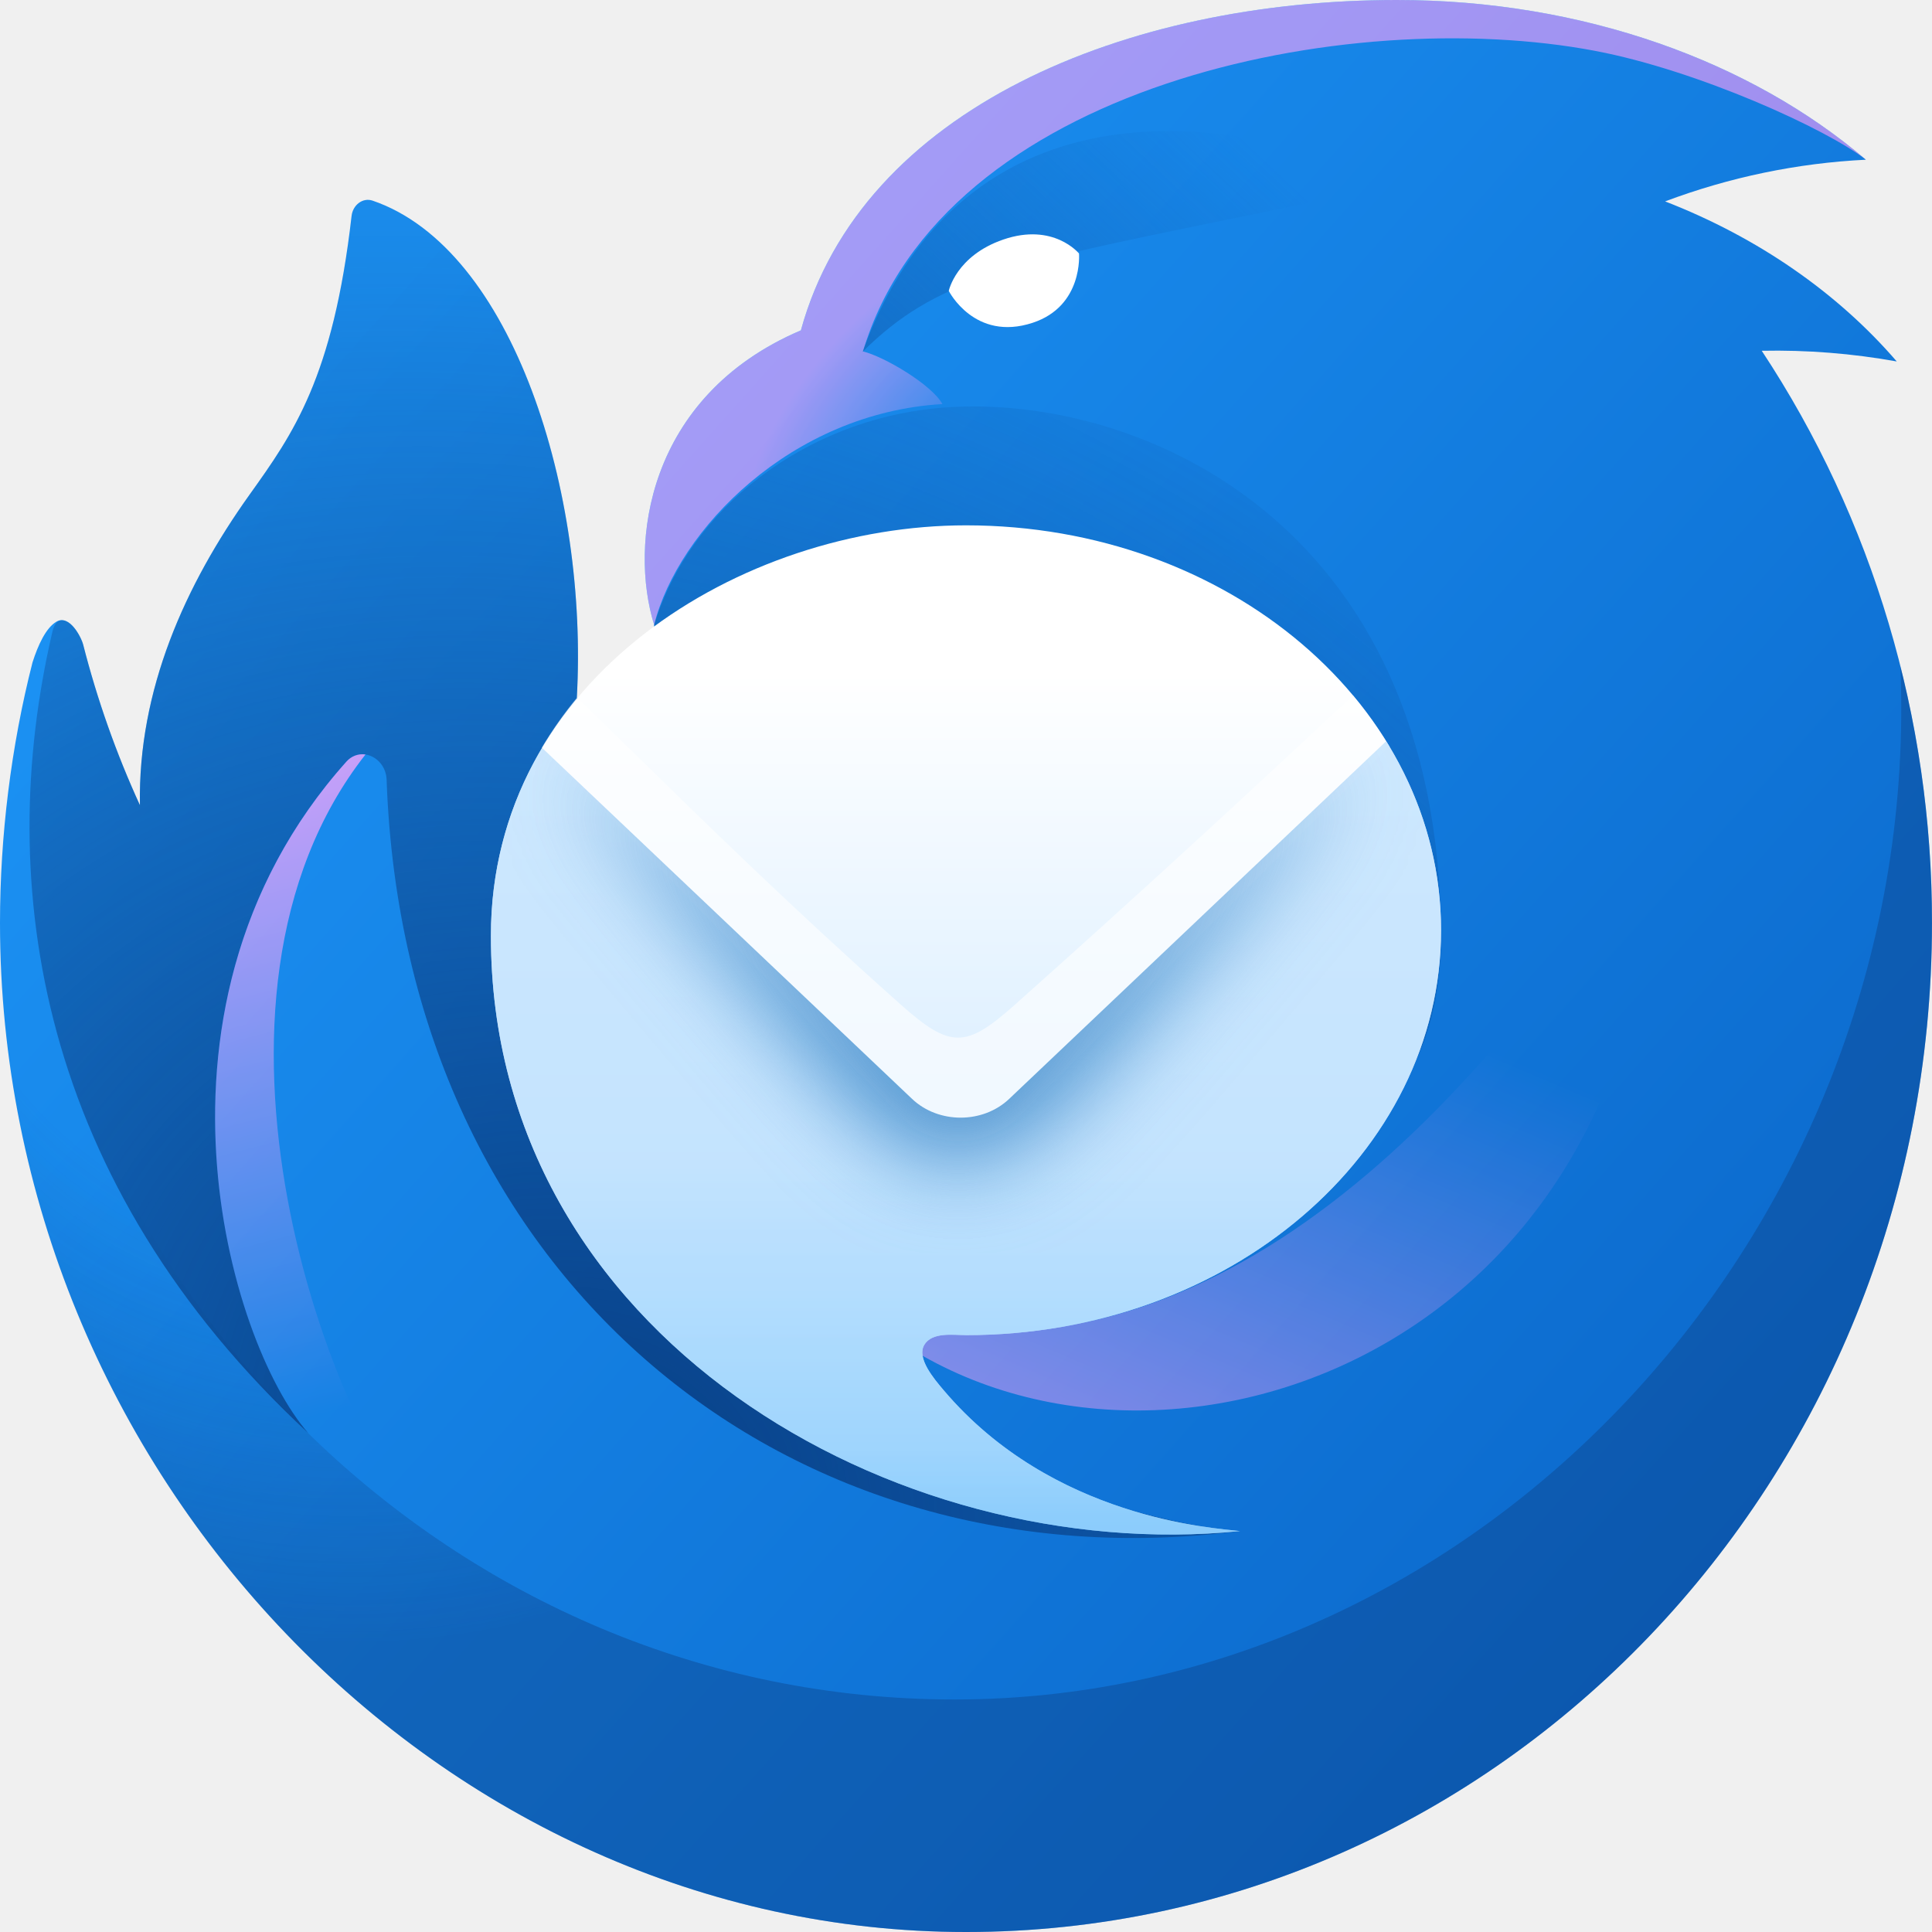
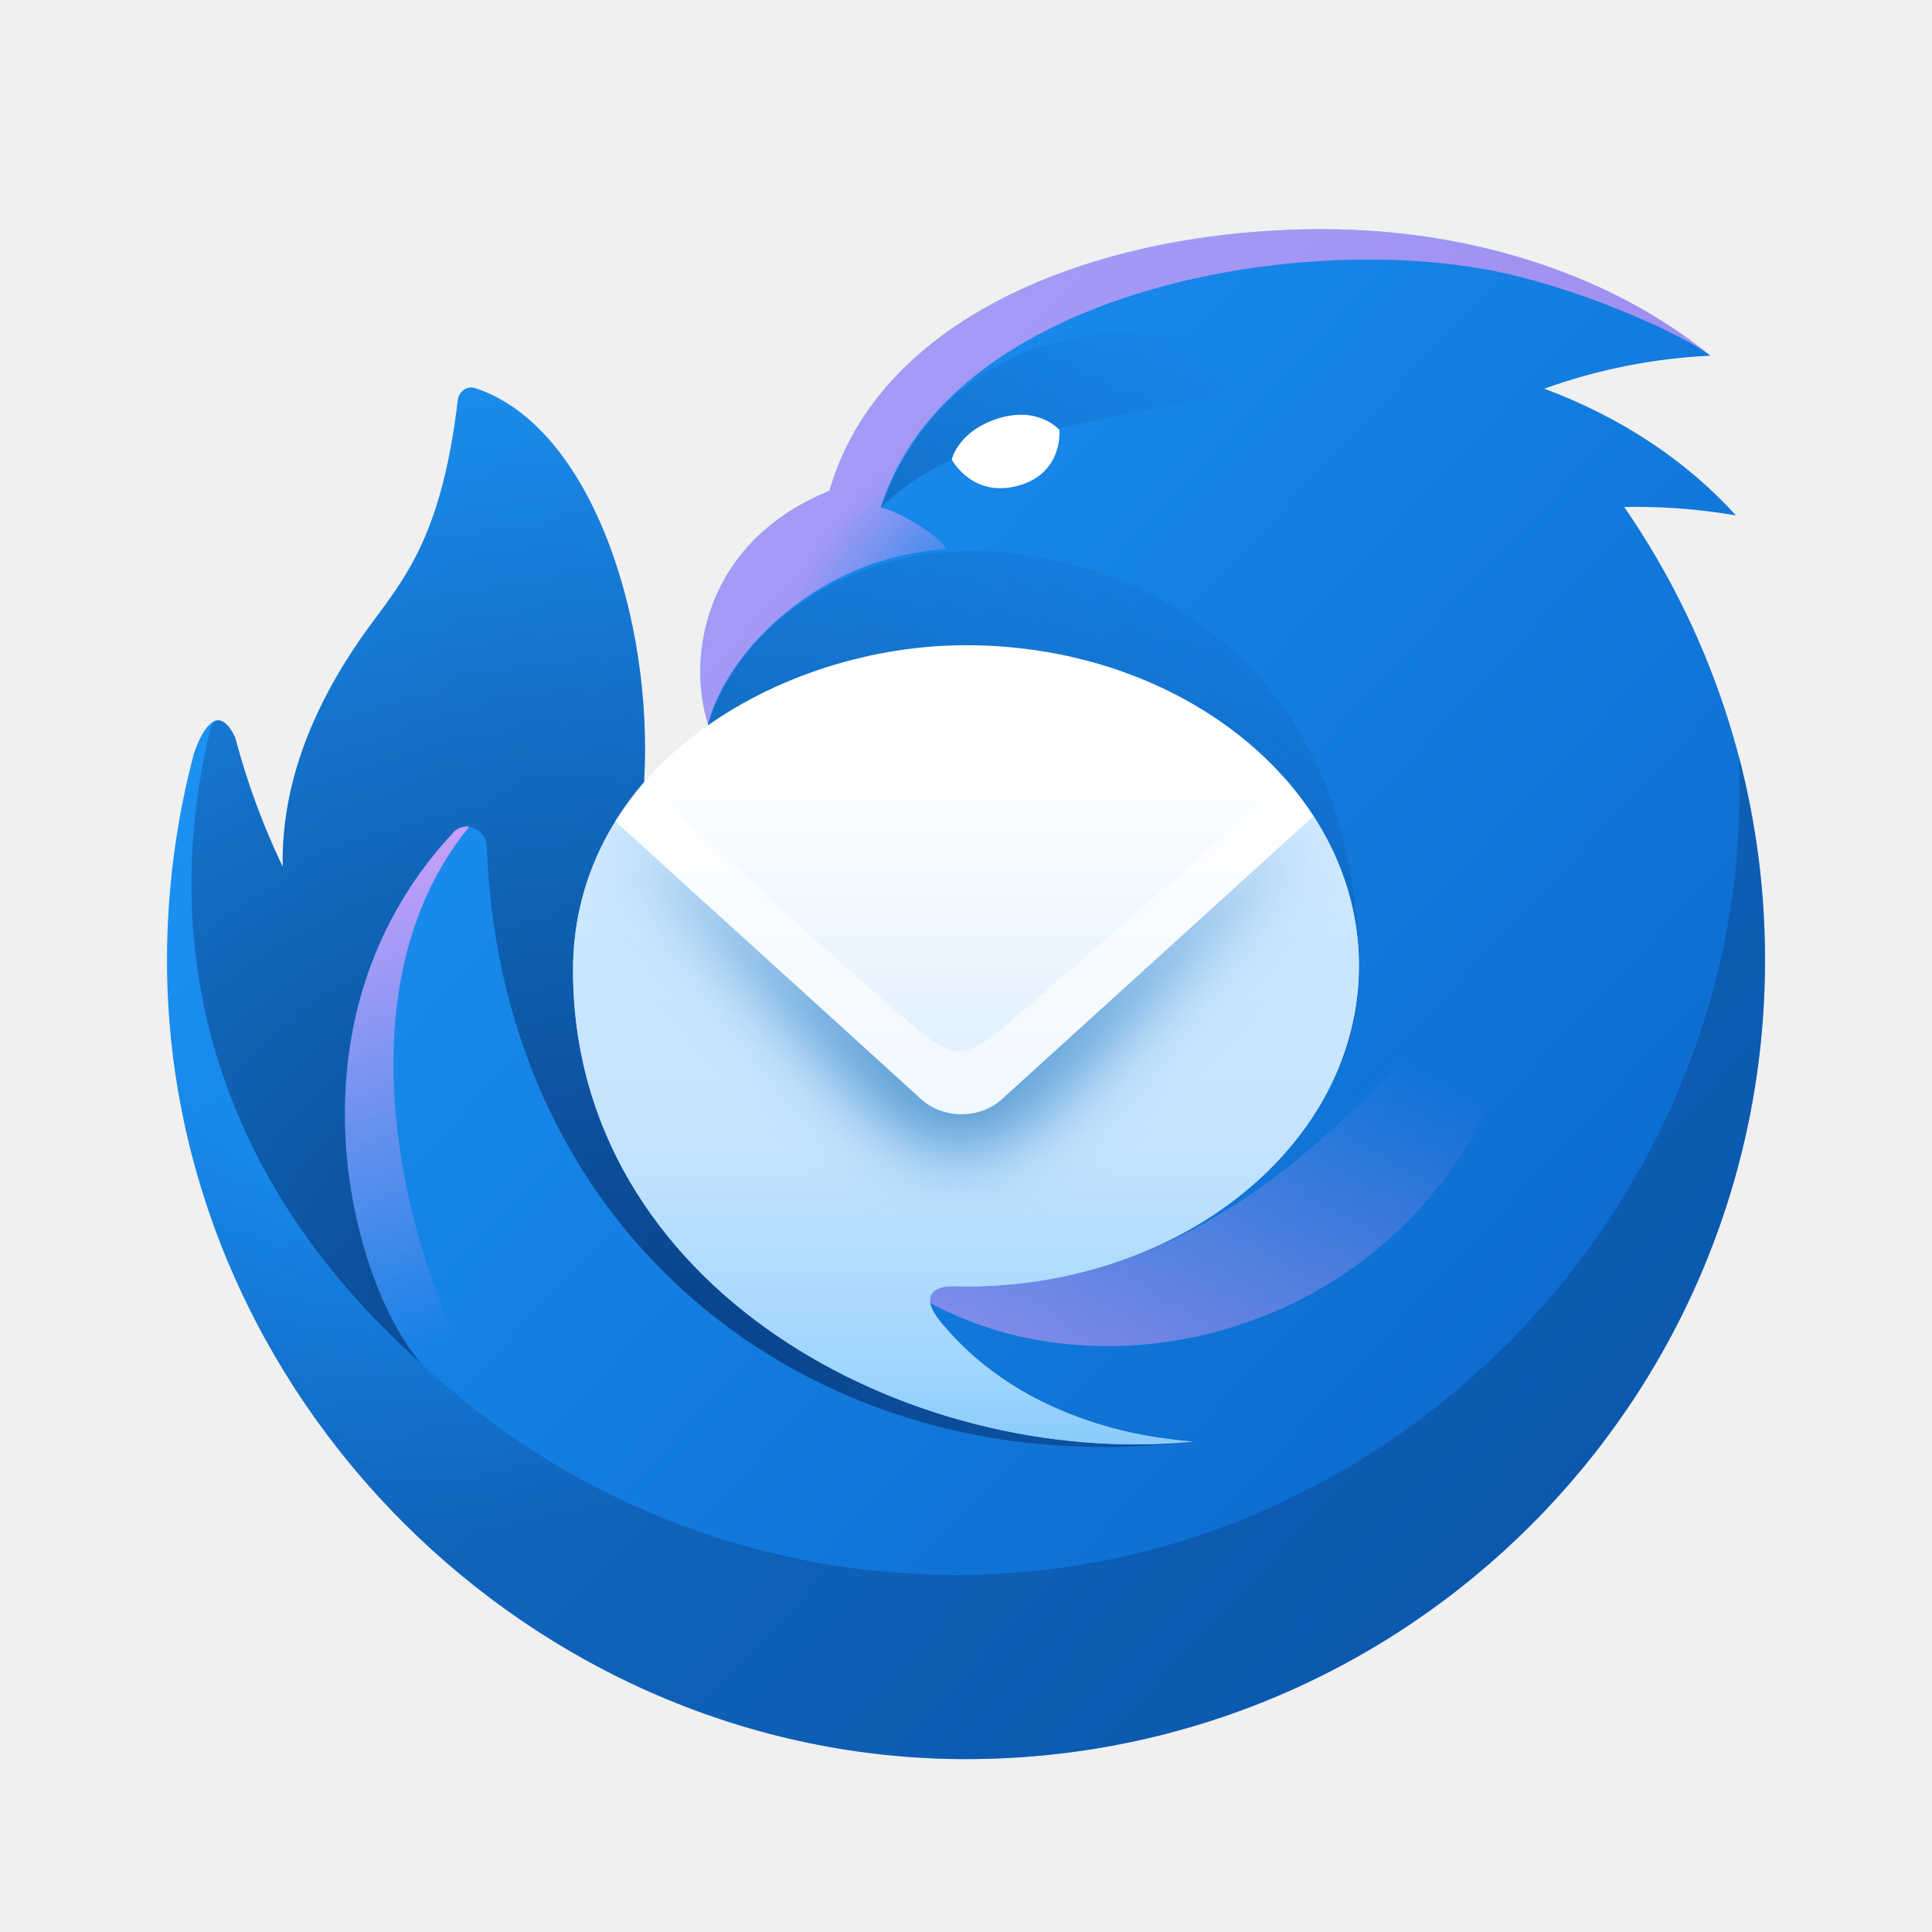
- <svg xmlns="http://www.w3.org/2000/svg" fill="none" version="1.1" viewBox="0 0 128 128">
-   <g stroke-width=".154">
-     <path d="m53.046 21.9h0.011c4.03-14.716 21.591-21.9 39.487-21.9 12.367 0 23.468 4.089 31.078 10.581-4.542 0.224-9.026 1.155-13.304 2.762 6.149 2.388 11.432 6.06 15.347 10.604-2.954-0.531-5.949-0.768-8.945-0.707 7.365 11.144 11.299 24.369 11.278 37.91 0 36.92-28.653 66.85-63.999 66.85-34.801 0-63.999-30.436-63.999-66.85 0-5.751 0.731-11.689 2.152-17.259 0.373-1.169 0.892-2.29 1.582-2.701 0.863-0.514 1.649 1.018 1.776 1.516 0.936 3.661 2.195 7.224 3.761 10.642-0.137-7.632 2.984-14.585 7.278-20.597 2.864-4.009 5.519-7.724 6.744-18.445 0.082-0.72 0.735-1.238 1.395-1.012 9.318 3.186 14.299 19.394 13.526 32.947 5.147 0.77 5.124-4.847 5.124-4.847-1.646-5.283-0.549-15.102 9.691-19.495z" fill="url(#paint0_linear_4383_20931)" />
-     <path d="m125.904 44.127c1.556 36.767-27.381 68.468-62.666 68.468-33.033 0-60.101-26.669-62.549-60.518-0.437 3.17-0.667 6.367-0.688 9.569 0.251 36.217 29.377 66.355 63.999 66.355 35.346 0 63.999-29.93 63.999-66.85 0-5.883-0.73-11.588-2.096-17.024z" fill="url(#paint1_radial_4383_20931)" opacity=".9" />
-     <path d="m62.439 26.772c-0.689-1.274-3.873-3.159-5.264-3.488 5.266-17.62 32.095-23.029 48.515-19.912 6.833 1.299 15.343 5.187 17.933 7.208-7.61-6.492-18.713-10.581-31.078-10.581-17.896 0-35.457 7.183-39.487 21.9h-0.029c-10.24 4.393-11.337 14.216-9.691 19.497 1.58-6.301 9.097-14.044 19.103-14.625z" fill="url(#paint2_radial_4383_20931)" style="mix-blend-mode:screen" />
-     <path d="m81.037 14.604c-14.376 2.955-19.073 3.921-23.884 8.698 5.403-14.942 19.196-17.971 35.631-11.16-3.911 0.842-7.827 1.663-11.747 2.464z" fill="url(#paint3_linear_4383_20931)" />
-     <path d="m3.474 41.846c-3.928 16.796-0.892 36.538 16.951 53.105-5.312-6.068-11.798-28.472 2.514-44.478 0.964-1.079 2.622-0.286 2.675 1.188 1.179 33.264 26.876 53.581 56.502 49.782-9.179-0.539-39.537-11.645-16.954-16.038 11.803-2.298 30.31-5.898 30.31-23.244 0-28.119-20.814-36.34-33.437-35.117-8.638 0.836-16.327 6.563-18.693 14.35 0.909 3.069-2.714 5.218-5.129 4.857 0.775-13.551-4.206-29.769-13.526-32.955-0.658-0.225-1.313 0.292-1.395 1.012-1.225 10.721-3.88 14.436-6.742 18.445-4.295 6.015-7.417 12.965-7.28 20.597-1.566-3.418-2.826-6.981-3.761-10.642-0.104-0.413-0.677-1.564-1.368-1.618-0.375-0.029-0.574 0.353-0.667 0.756z" fill="url(#paint4_radial_4383_20931)" />
-     <path d="m57.232 87.107c17.378 14.739 52.328 3.688 52.328-32.149-14.109 22.339-32.08 37.749-52.326 32.149z" fill="url(#paint5_linear_4383_20931)" style="mix-blend-mode:screen" />
-     <path d="m22.939 50.473c0.158-0.185 0.357-0.326 0.58-0.411 0.223-0.085 0.462-0.112 0.697-0.078-12.811 16.321-2.478 44.984 4.613 52.026 0.397 1.173-6.727-4.926-7.709-6.353-5.394-4.781-13.125-28.47 1.819-45.185z" fill="url(#paint6_linear_4383_20931)" style="mix-blend-mode:screen" />
-     <path d="m63.999 88.457c17.382 0 31.475-12.01 31.475-26.826 0-14.816-14.092-26.826-31.475-26.826-14.83 0-31.482 10.077-31.475 27.217 7e-3 26.486 26.796 41.724 49.63 39.416-1.715-0.208-12.416-0.802-19.648-9.348-0.653-0.77-1.785-2.114-1.271-2.987 0.512-0.873 1.924-0.649 2.761-0.649z" fill="url(#paint7_linear_4383_20931)" />
-     <path d="m92.045 49.442-24.875 24.864c-2.207 1.639-4.557 1.757-6.875 0.271l-24.398-25.044c0.696-1.168 1.479-2.278 2.341-3.319l2.56 2.502c6.407 6.272 11.587 11.34 18.889 17.849 3.295 2.937 4.319 2.88 7.552 0 8.353-7.449 14.462-13.083 22.403-20.492 0.885 1.055 1.689 2.183 2.403 3.371z" fill="#fff" opacity=".6" />
-   </g>
-   <mask id="mask0_4383_20931" x="303" y="432" width="418" height="334" maskUnits="userSpaceOnUse">
-     <path d="m720.273 511.917c0 93.859-93.254 169.943-208.275 169.943-5.553 0-14.882-1.428-18.282 4.113-3.4 5.518 4.089 14.036 8.409 18.913 44.963 50.867 110.193 57.268 127.314 58.95l2.699 0.266c-151.103 14.617-328.366-81.916-328.414-249.704-0.158-27.937 7.617-55.344 22.421-79.037l162.235 147.352c11.543 10.479 30.987 10.479 42.53 0l165.308-150.147c15.367 23.692 24.055 50.699 24.055 79.351z" fill="#fff" />
+ <svg xmlns="http://www.w3.org/2000/svg" width="128" height="128" viewBox="0 0 1024 1024" fill="none">
+   <path d="M439.521 260.215H439.594C466.262 166.986 582.468 121.479 700.889 121.479C782.721 121.479 856.179 147.384 906.538 188.512C876.485 189.929 846.811 195.826 818.5 206.008C859.192 221.133 894.148 244.401 920.054 273.186C900.509 269.822 880.689 268.323 860.861 268.709C909.595 339.304 935.631 423.086 935.493 508.867C935.493 742.757 745.889 932.362 511.999 932.362C281.715 932.362 88.505 739.551 88.505 508.867C88.505 472.435 93.345 434.816 102.746 399.533C105.215 392.128 108.651 385.025 113.213 382.424C118.924 379.169 124.127 388.873 124.962 392.031C131.154 415.226 139.486 437.797 149.851 459.451C148.944 411.1 169.598 367.057 198.008 328.967C216.957 303.569 234.526 280.035 242.633 212.118C243.177 207.557 247.497 204.278 251.865 205.706C313.525 225.888 346.485 328.567 341.367 414.428C375.428 419.304 375.271 383.719 375.271 383.719C364.381 350.25 371.641 288.045 439.4 260.215H439.521Z" fill="url(#paint0_linear_4383_20931)" />
+   <path opacity="0.9" d="M921.638 401.023C931.935 633.945 740.456 834.767 506.965 834.767C288.382 834.767 109.268 665.816 93.066 451.383C90.176 471.463 88.656 491.717 88.517 512.003C90.174 741.441 282.912 932.364 512.011 932.364C745.9 932.364 935.505 742.759 935.505 508.869C935.505 471.602 930.677 435.46 921.638 401.023Z" fill="url(#paint1_radial_4383_20931)" />
+   <path style="mix-blend-mode:screen" d="M501.678 291.082C497.116 283.011 476.051 271.069 466.843 268.988C501.69 157.367 679.219 123.1 787.875 142.847C833.093 151.075 889.405 175.71 906.538 188.512C856.179 147.384 782.709 121.479 700.89 121.479C582.469 121.479 466.262 166.986 439.594 260.215H439.4C371.641 288.045 364.381 350.275 375.271 383.731C385.725 343.813 435.468 294.76 501.678 291.082Z" fill="url(#paint2_radial_4383_20931)" />
+   <path d="M624.744 213.993C529.615 232.711 498.531 238.834 466.696 269.096C502.451 174.439 593.72 155.248 702.474 198.396C676.591 203.731 650.68 208.934 624.744 214.005V213.993Z" fill="url(#paint3_linear_4383_20931)" />
+   <path d="M111.495 386.576C85.504 492.982 105.59 618.046 223.66 723C188.51 684.558 145.592 542.627 240.297 441.231C246.674 434.394 257.649 439.416 257.999 448.757C265.804 659.488 435.843 788.194 631.884 764.127C571.143 760.715 370.262 690.354 519.695 662.525C597.799 647.969 720.261 625.16 720.261 515.27C720.261 337.136 582.529 285.058 499.004 292.802C441.844 298.101 390.965 334.377 375.307 383.708C381.321 403.152 357.351 416.765 341.367 414.478C346.498 328.629 313.538 225.89 251.865 205.707C247.509 204.279 243.177 207.558 242.633 212.12C234.526 280.036 216.957 303.571 198.021 328.968C169.598 367.071 148.944 411.102 149.851 459.453C139.487 437.798 131.154 415.228 124.962 392.033C124.272 389.419 120.485 382.123 115.911 381.784C113.431 381.603 112.112 384.022 111.495 386.576Z" fill="url(#paint4_radial_4383_20931)" />
+   <path style="mix-blend-mode:screen" d="M467.218 673.305C582.215 766.68 813.479 696.67 813.479 469.641C720.116 611.16 601.199 708.782 467.23 673.305H467.218Z" fill="url(#paint5_linear_4383_20931)" />
+   <path style="mix-blend-mode:screen" d="M240.298 441.23C241.344 440.06 242.661 439.166 244.134 438.626C245.607 438.085 247.19 437.916 248.744 438.132C163.972 541.526 232.349 723.108 279.272 767.72C281.897 775.149 234.756 736.515 228.259 727.476C192.564 697.19 141.406 547.116 240.298 441.23Z" fill="url(#paint6_linear_4383_20931)" />
+   <path d="M511.999 681.859C627.02 681.859 720.273 605.775 720.273 511.917C720.273 418.058 627.02 341.975 511.999 341.975C413.869 341.975 303.676 405.813 303.725 514.397C303.773 682.186 481.036 778.719 632.138 764.102C620.789 762.783 549.98 759.02 502.126 704.885C497.806 700.009 490.316 691.491 493.716 685.961C497.104 680.431 506.445 681.847 511.987 681.847L511.999 681.859Z" fill="url(#paint7_linear_4383_20931)" />
+   <path opacity="0.6" d="M697.586 434.696L532.98 592.212C518.375 602.593 502.827 603.343 487.484 593.93L326.036 435.276C330.643 427.874 335.821 420.842 341.524 414.247L358.464 430.098C400.861 469.834 435.14 501.935 483.455 543.171C505.259 561.78 512.035 561.417 533.427 543.171C588.699 495.981 629.125 460.287 681.674 413.352C687.531 420.038 692.848 427.179 697.574 434.708L697.586 434.696Z" fill="white" />
+   <mask id="mask0_4383_20931" style="mask-type:luminance" maskUnits="userSpaceOnUse" x="303" y="432" width="418" height="334">
+     <path d="M720.273 511.917C720.273 605.776 627.019 681.86 511.998 681.86C506.445 681.86 497.116 680.432 493.716 685.973C490.316 691.491 497.805 700.009 502.125 704.886C547.088 755.753 612.318 762.154 629.439 763.836L632.138 764.102C481.035 778.719 303.772 682.186 303.724 514.398C303.566 486.461 311.341 459.054 326.145 435.361L488.38 582.713C499.923 593.192 519.367 593.192 530.91 582.713L696.218 432.566C711.585 456.258 720.273 483.265 720.273 511.917Z" fill="white" />
  </mask>
-   <g transform="matrix(.151122 0 0 .157852 -13.375 -19.1757)" mask="url(#mask0_4383_20931)">
-     <path d="m255.482 315.912h526.428v477.303h-526.428z" fill="url(#paint8_linear_4383_20931)" opacity=".7" />
+   <g mask="url(#mask0_4383_20931)">
+     <path opacity="0.7" d="M255.482 315.912H781.91V793.215H255.482V315.912Z" fill="url(#paint8_linear_4383_20931)" />
    <g filter="url(#filter0_f_4383_20931)">
-       <path d="m463.647 583.705c-30.673-31.919-122.535-137.974-122.535-137.974l7.103 0.314 143.819 107.411c10.768 7.828 26.135 7.744 36.807-0.182l141.024-107.083 7.477-0.593s-88.861 103.538-122.898 137.647c-34.036 34.11-60.124 32.38-90.797 0.46z" clip-rule="evenodd" fill="#458fcd" fill-rule="evenodd" />
+       <path fill-rule="evenodd" clip-rule="evenodd" d="M463.647 583.705C432.974 551.786 341.112 445.731 341.112 445.731L348.215 446.045L492.034 553.456C502.802 561.284 518.169 561.2 528.841 553.274L669.865 446.191L677.342 445.598C677.342 445.598 588.481 549.136 554.444 583.245C520.408 617.355 494.32 615.625 463.647 583.705Z" fill="#458FCD" />
    </g>
  </g>
-   <path d="m68.415 21.386c3.368-1.108 3.072-4.59 3.072-4.59s-1.684-2.072-5.021-0.924c-3.123 1.075-3.608 3.4-3.608 3.4s1.706 3.381 5.557 2.114z" fill="#fff" stroke-width=".154" />
+   <path d="M541.22 256.959C563.508 249.941 561.547 227.883 561.547 227.883C561.547 227.883 550.403 214.755 528.321 222.027C507.655 228.839 504.448 243.565 504.448 243.565C504.448 243.565 515.737 264.981 541.22 256.959Z" fill="white" />
  <defs>
-     <filter id="filter0_f_4383_20931" x="302.393" y="406.878" width="413.669" height="240.08" color-interpolation-filters="sRGB" filterUnits="userSpaceOnUse">
+     <filter id="filter0_f_4383_20931" x="302.393" y="406.878" width="413.669" height="240.08" filterUnits="userSpaceOnUse" color-interpolation-filters="sRGB">
      <feFlood flood-opacity="0" result="BackgroundImageFix" />
-       <feBlend in="SourceGraphic" in2="BackgroundImageFix" result="shape" />
-       <feGaussianBlur result="effect1_foregroundBlur_4383_20931" stdDeviation="19.36" />
+       <feBlend mode="normal" in="SourceGraphic" in2="BackgroundImageFix" result="shape" />
+       <feGaussianBlur stdDeviation="19.36" result="effect1_foregroundBlur_4383_20931" />
    </filter>
-     <linearGradient id="paint0_linear_4383_20931" x1="235.494" x2="832.5" y1="261.062" y2="817.921" gradientTransform="matrix(.151122 0 0 .157852 -13.375 -19.1757)" gradientUnits="userSpaceOnUse">
-       <stop stop-color="#1B91F3" offset="0" />
-       <stop stop-color="#0B68CB" offset="1" />
+     <linearGradient id="paint0_linear_4383_20931" x1="235.494" y1="261.062" x2="832.5" y2="817.921" gradientUnits="userSpaceOnUse">
+       <stop stop-color="#1B91F3" />
+       <stop offset="1" stop-color="#0B68CB" />
    </linearGradient>
-     <radialGradient id="paint1_radial_4383_20931" cx="0" cy="0" r="1" gradientTransform="matrix(21.5641 51.8467 -47.5493 21.5776 22.0467 52.2786)" gradientUnits="userSpaceOnUse">
-       <stop stop-color="#0B4186" stop-opacity="0" offset=".53" />
-       <stop stop-color="#0B4186" stop-opacity=".45" offset="1" />
+     <radialGradient id="paint1_radial_4383_20931" cx="0" cy="0" r="1" gradientUnits="userSpaceOnUse" gradientTransform="translate(234.392 452.666) rotate(66.5177) scale(358.108 343.053)">
+       <stop offset="0.53" stop-color="#0B4186" stop-opacity="0" />
+       <stop offset="1" stop-color="#0B4186" stop-opacity="0.45" />
    </radialGradient>
-     <radialGradient id="paint2_radial_4383_20931" cx="0" cy="0" r="1" gradientTransform="matrix(-7.12211 -9.52326 15.0869 -12.3104 65.6448 29.0623)" gradientUnits="userSpaceOnUse">
-       <stop stop-color="#EF3ACC" stop-opacity="0" offset="0" />
-       <stop stop-color="#EF3ACC" stop-opacity=".64" offset="1" />
+     <radialGradient id="paint2_radial_4383_20931" cx="0" cy="0" r="1" gradientUnits="userSpaceOnUse" gradientTransform="translate(522.889 305.59) rotate(-127.996) scale(76.556 126.683)">
+       <stop stop-color="#EF3ACC" stop-opacity="0" />
+       <stop offset="1" stop-color="#EF3ACC" stop-opacity="0.64" />
    </radialGradient>
-     <linearGradient id="paint3_linear_4383_20931" x1="401.611" x2="616.432" y1="403.61" y2="164.469" gradientTransform="matrix(.151122 0 0 .157852 -13.375 -19.1757)" gradientUnits="userSpaceOnUse">
-       <stop stop-color="#0F5DB0" offset="0" />
-       <stop stop-color="#0F5DB0" stop-opacity="0" offset="1" />
+     <linearGradient id="paint3_linear_4383_20931" x1="401.611" y1="403.61" x2="616.432" y2="164.469" gradientUnits="userSpaceOnUse">
+       <stop stop-color="#0F5DB0" />
+       <stop offset="1" stop-color="#0F5DB0" stop-opacity="0" />
    </linearGradient>
-     <radialGradient id="paint4_radial_4383_20931" cx="0" cy="0" r="1" gradientTransform="matrix(36.6623 -79.4384 93.9455 47.3057 39.8623 97.5738)" gradientUnits="userSpaceOnUse">
-       <stop stop-color="#094188" offset=".02" />
-       <stop stop-color="#0B4186" stop-opacity="0" offset=".97" />
+     <radialGradient id="paint4_radial_4383_20931" cx="0" cy="0" r="1" gradientUnits="userSpaceOnUse" gradientTransform="translate(352.281 739.613) rotate(-64.2625) scale(558.669 690.12)">
+       <stop offset="0.02" stop-color="#094188" />
+       <stop offset="0.97" stop-color="#0B4186" stop-opacity="0" />
    </radialGradient>
-     <linearGradient id="paint5_linear_4383_20931" x1="778.099" x2="678.214" y1="576.761" y2="822.012" gradientTransform="matrix(.151122 0 0 .157852 -13.375 -19.1757)" gradientUnits="userSpaceOnUse">
-       <stop stop-color="#E247C4" stop-opacity="0" offset="0" />
-       <stop stop-color="#E247C4" stop-opacity=".64" offset="1" />
+     <linearGradient id="paint5_linear_4383_20931" x1="778.099" y1="576.761" x2="678.214" y2="822.012" gradientUnits="userSpaceOnUse">
+       <stop stop-color="#E247C4" stop-opacity="0" />
+       <stop offset="1" stop-color="#E247C4" stop-opacity="0.64" />
    </linearGradient>
-     <linearGradient id="paint6_linear_4383_20931" x1="158.697" x2="246.699" y1="356.821" y2="711.008" gradientTransform="matrix(.151122 0 0 .157852 -13.375 -19.1757)" gradientUnits="userSpaceOnUse">
-       <stop stop-color="#EF3ACC" offset=".1" />
-       <stop stop-color="#EF3ACC" stop-opacity="0" offset="1" />
+     <linearGradient id="paint6_linear_4383_20931" x1="158.697" y1="356.821" x2="246.699" y2="711.008" gradientUnits="userSpaceOnUse">
+       <stop offset="0.1" stop-color="#EF3ACC" />
+       <stop offset="1" stop-color="#EF3ACC" stop-opacity="0" />
    </linearGradient>
-     <linearGradient id="paint7_linear_4383_20931" x1="511.999" x2="511.999" y1="404.204" y2="762.36" gradientTransform="matrix(.151122 0 0 .157852 -13.375 -19.1757)" gradientUnits="userSpaceOnUse">
-       <stop stop-color="#fff" offset="0" />
-       <stop stop-color="#BEE1FE" offset=".91" />
-       <stop stop-color="#96CEFD" offset="1" />
+     <linearGradient id="paint7_linear_4383_20931" x1="511.999" y1="404.204" x2="511.999" y2="762.36" gradientUnits="userSpaceOnUse">
+       <stop stop-color="white" />
+       <stop offset="0.91" stop-color="#BEE1FE" />
+       <stop offset="1" stop-color="#96CEFD" />
    </linearGradient>
-     <linearGradient id="paint8_linear_4383_20931" x1="518.702" x2="518.702" y1="606.877" y2="756.915" gradientUnits="userSpaceOnUse">
-       <stop stop-color="#BCE0FD" offset="0" />
-       <stop stop-color="#88CCFC" offset="1" />
+     <linearGradient id="paint8_linear_4383_20931" x1="518.702" y1="606.877" x2="518.702" y2="756.915" gradientUnits="userSpaceOnUse">
+       <stop stop-color="#BCE0FD" />
+       <stop offset="1" stop-color="#88CCFC" />
    </linearGradient>
  </defs>
</svg>
